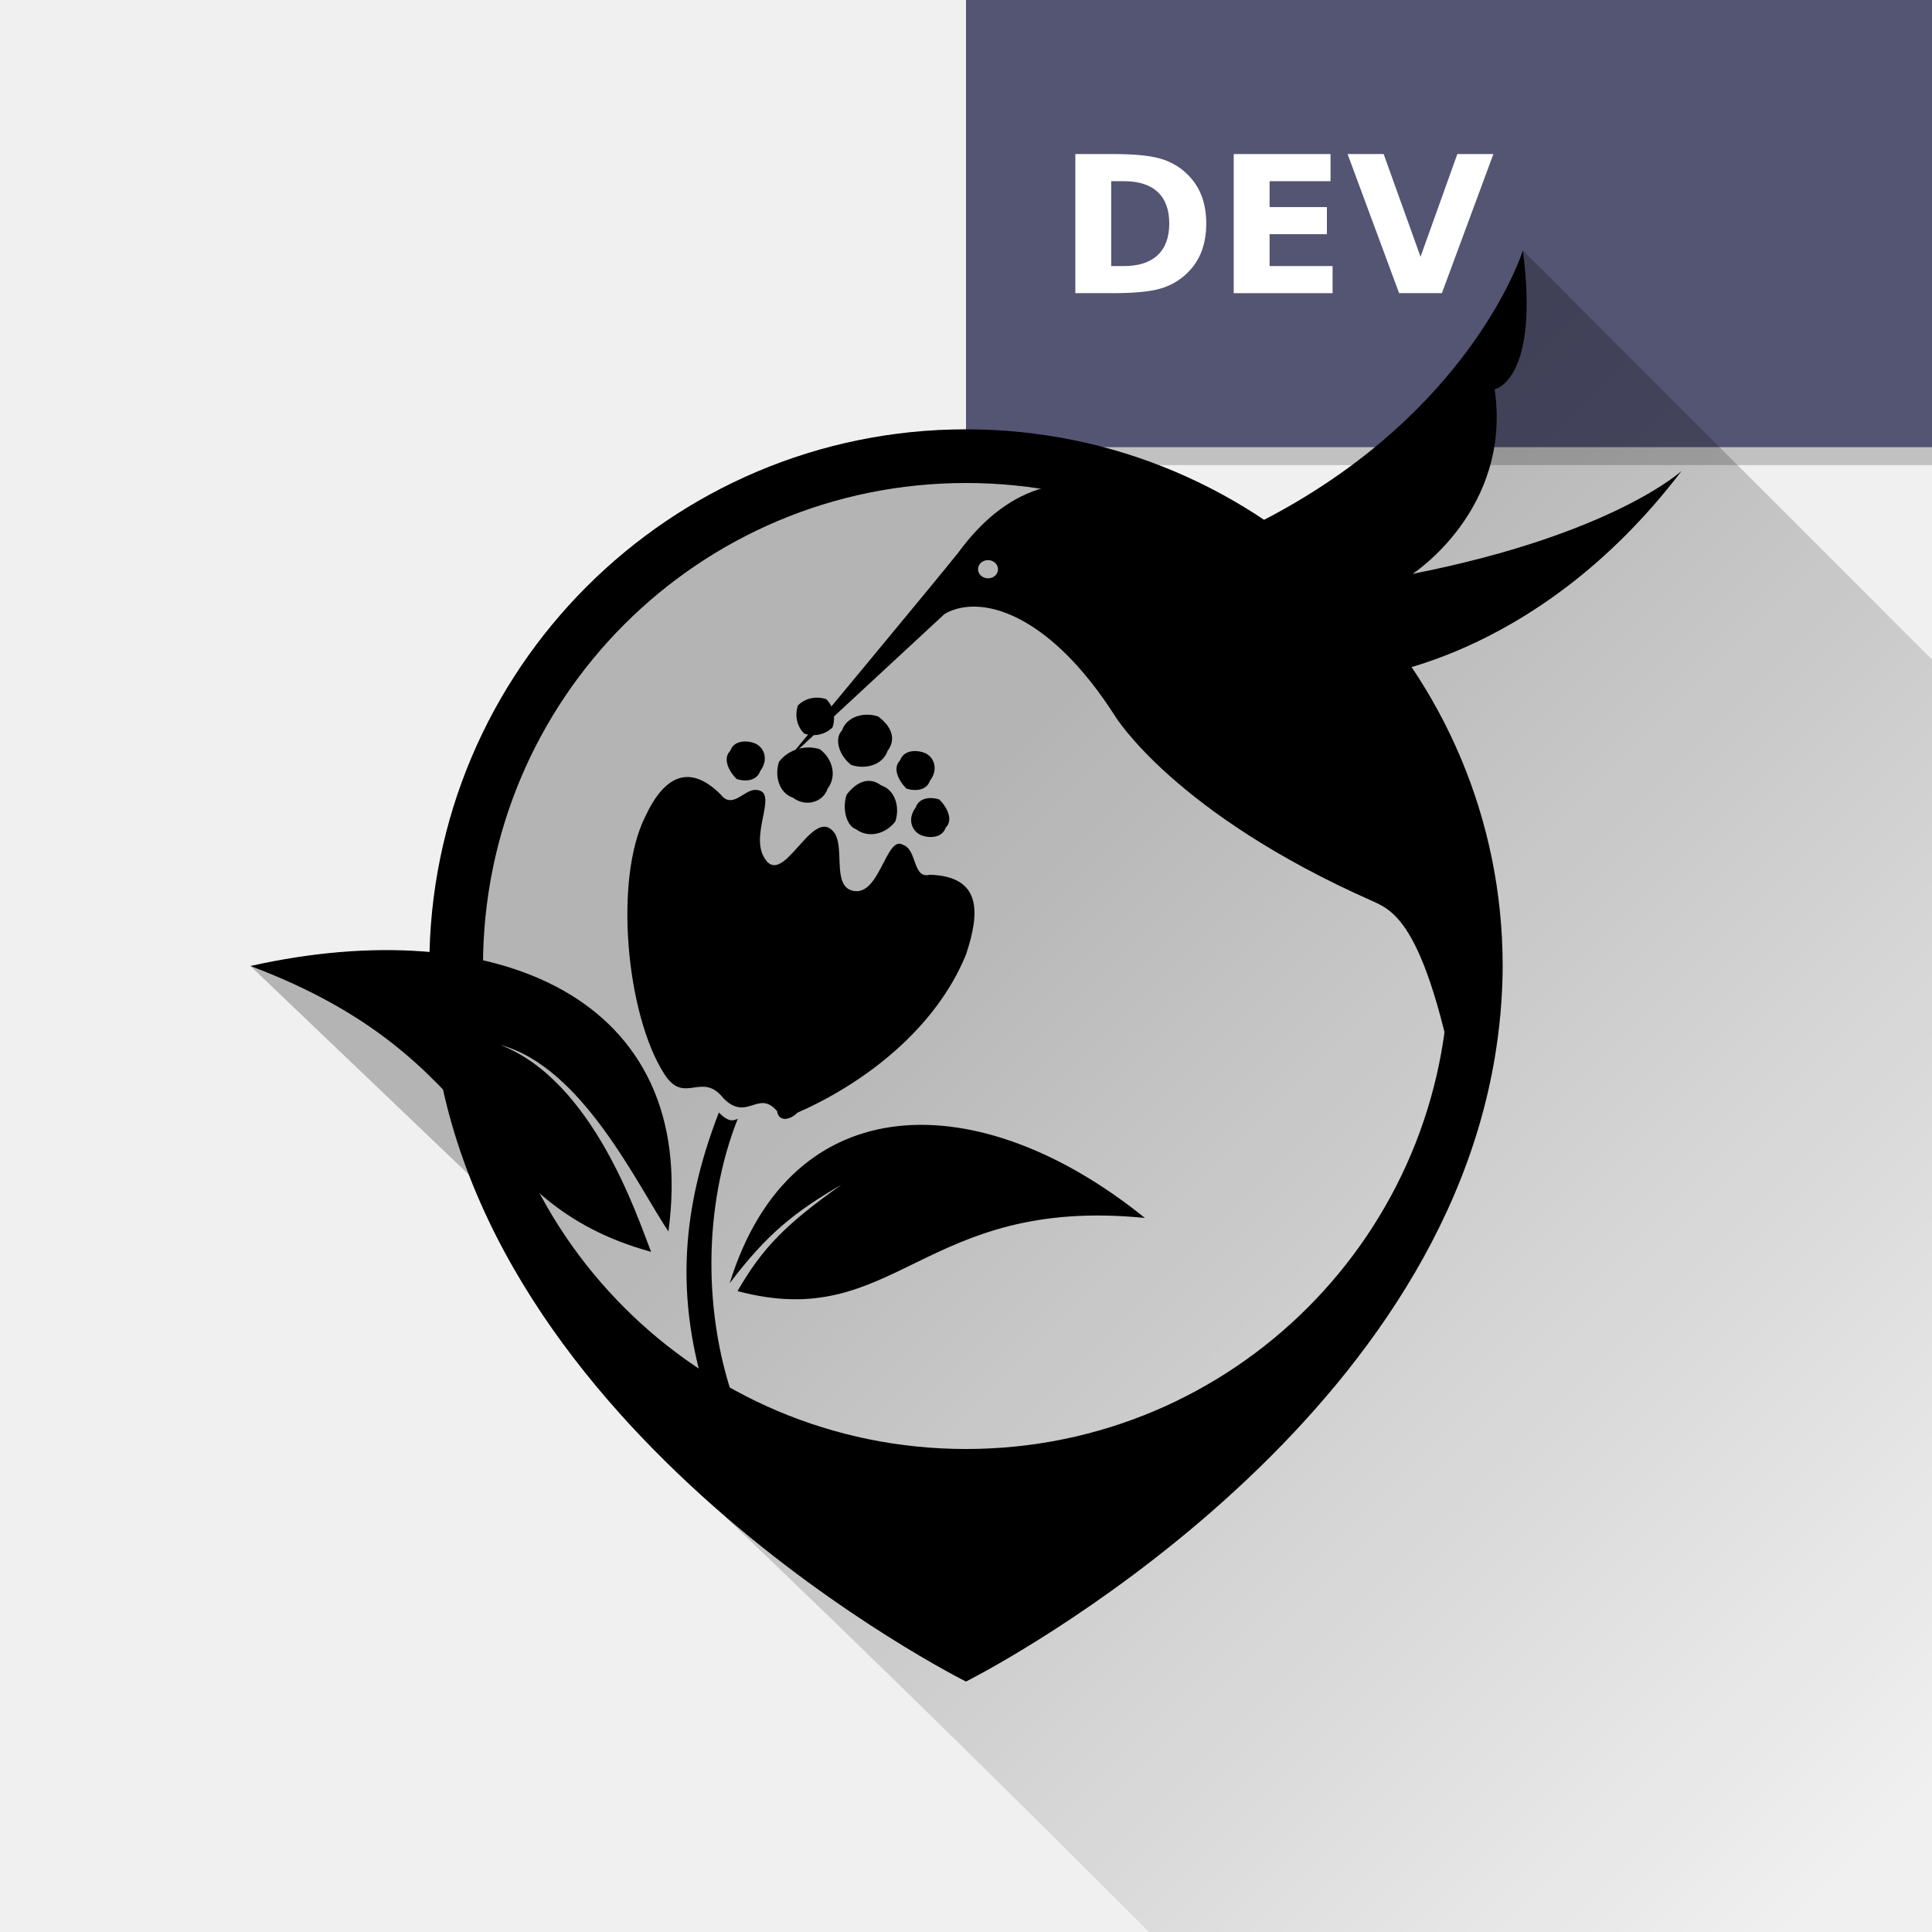
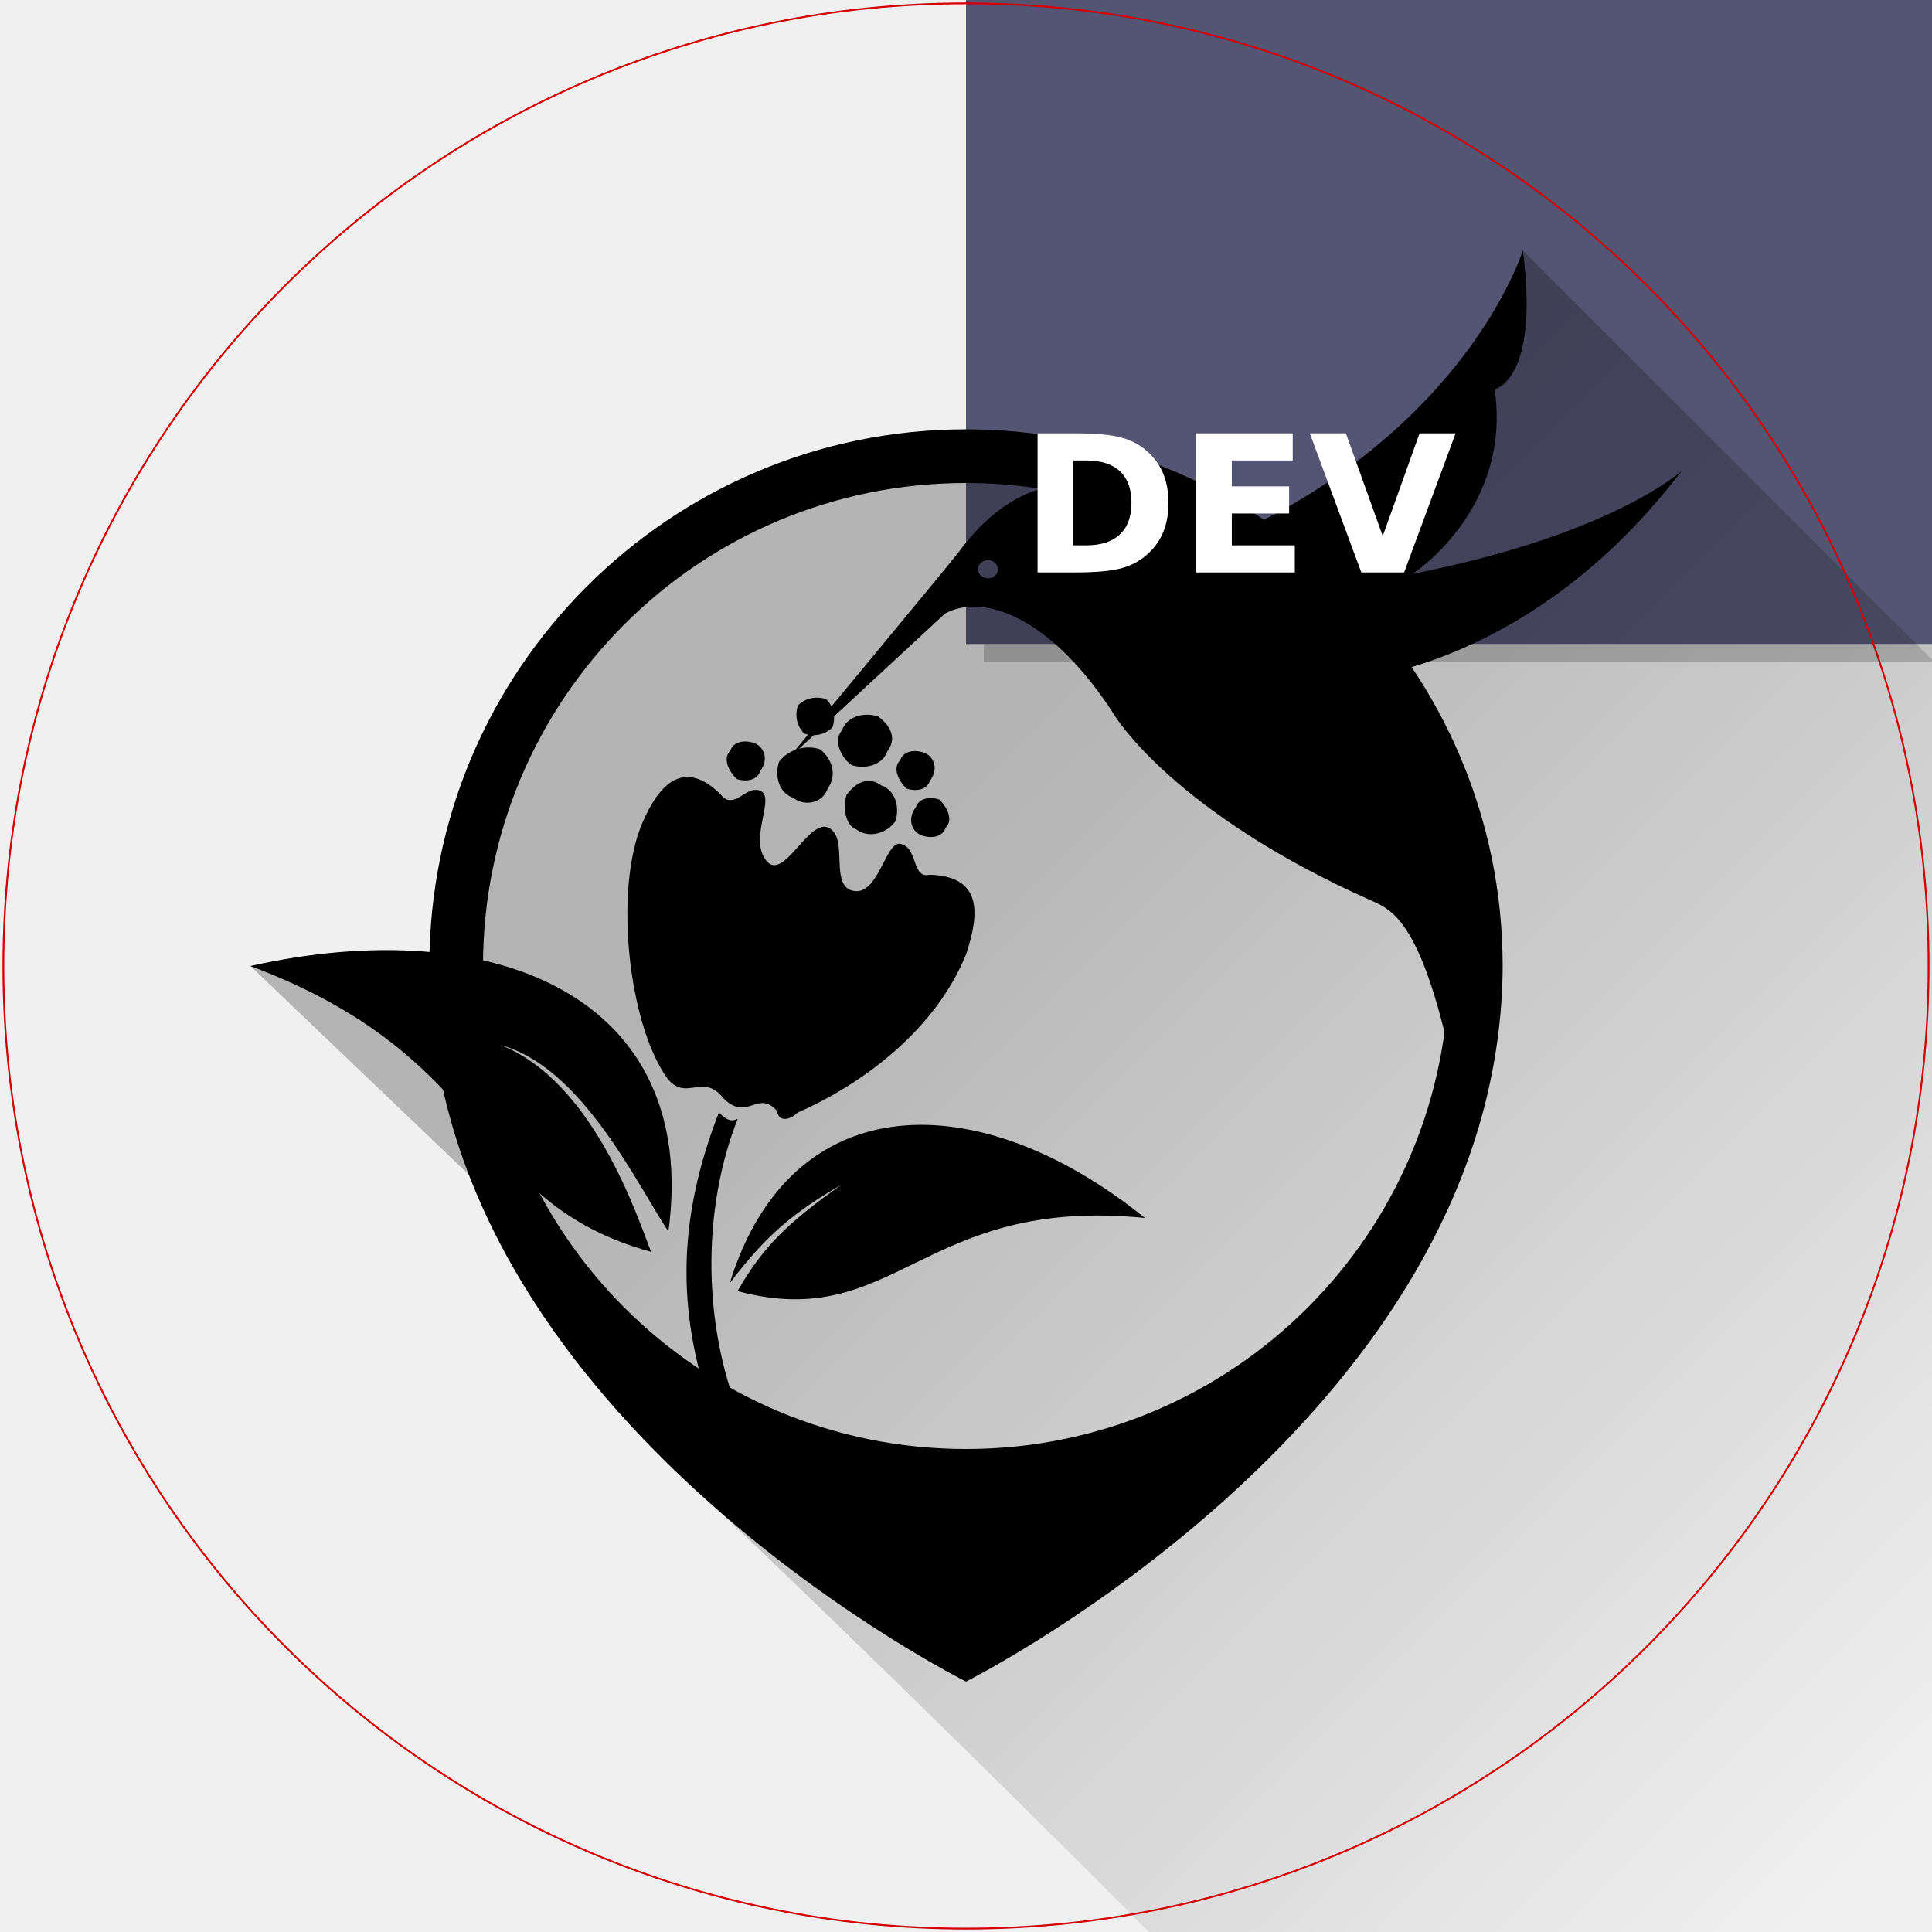
<svg xmlns="http://www.w3.org/2000/svg" xmlns:xlink="http://www.w3.org/1999/xlink" id="svg6" y="0px" x="0px" xml:space="preserve" version="1.1" viewBox="0 0 108 108" width="108" height="108">
  <defs id="defs10">
    <linearGradient id="linearGradient847">
      <stop id="stop843" offset="0" style="stop-color:#000000;stop-opacity:0.251" />
      <stop id="stop845" offset="1" style="stop-color:#000000;stop-opacity:0" />
    </linearGradient>
    <linearGradient gradientUnits="userSpaceOnUse" y2="98" x2="110" y1="43" x1="55" id="linearGradient849" xlink:href="#linearGradient847" />
  </defs>
-   <path id="banner_shadow" d="m 55,26 v -1 h 53 v 1 z" style="fill:#000000;fill-opacity:0.196" />
-   <path id="banner" d="M 54,25 V 0 h 54 v 25 z" style="fill:#545473" />
-   <g id="dev">
-     <path id="d" d="m 62.117,10.128 v 4.745 h 0.719 q 1.229,0 1.875,-0.609 0.651,-0.609 0.651,-1.771 0,-1.156 -0.646,-1.76 -0.646,-0.604 -1.88,-0.604 z M 60.112,8.612 h 2.115 q 1.771,0 2.635,0.255 0.87,0.25 1.49,0.854 0.547,0.526 0.812,1.214 0.266,0.688 0.266,1.557 0,0.88 -0.266,1.573 -0.266,0.688 -0.812,1.214 -0.625,0.604 -1.5,0.859 -0.875,0.25 -2.625,0.25 H 60.112 Z" style="fill:#ffffff" />
-     <path id="e" d="m 68.966,8.612 h 5.411 v 1.516 h -3.406 v 1.448 h 3.203 v 1.516 h -3.203 v 1.781 h 3.521 v 1.516 h -5.526 z" style="fill:#ffffff" />
-     <path id="v" d="m 75.331,8.612 h 2.016 l 2.062,5.74 2.057,-5.74 h 2.016 l -2.88,7.776 h -2.391 z" style="fill:#ffffff" />
-   </g>
+   <path id="banner" d="M 54,36 C 72,36 90,36 108,36 108,24 108,12 108,0 90,0 72,0 54,0 c 0,12 0,24 0,36 z" style="fill:#545473;stroke-width:1" />
  <path id="drop_shadow" d="m 85.139,14.01 c 0,0 -2.8,8.986 -14.484,15.051 -4.765,-3.188 -10.49,-5.051 -16.645,-5.051 -16.29,0 -29.566,13.031 -29.98,29.223 -3.065,-0.276 -6.469,-0.017 -10.02,0.777 L 26.254,65.707 c 0.031,0.079 0.061,0.159 0.092,0.238 l 0.092,0.236 c 2.245,5.566 5.819,10.397 9.668,14.396 37.682,35.597 65.641,66.91 97.846,97.834 L 183.158,112.029 85.138,14.01 Z" style="color:#000000;opacity:1;solid-color:#000000;solid-opacity:1;fill:url(#linearGradient849);fill-opacity:1" />
  <g id="g891">
    <path id="poi" d="m 54,24 c -16.551,0 -30,13.449 -30,30 0,0.598 0.022,1.192 0.057,1.781 0.023,0.426 0.056,0.848 0.096,1.268 0.001,0.014 0.004,0.027 0.006,0.041 C 26.371,80.227 54,94 54,94 c 0,0 25.184,-12.607 29.391,-33.959 0.13,-0.658 0.242,-1.323 0.33,-1.998 0.063,-0.466 0.117,-0.935 0.158,-1.408 0.018,-0.206 0.033,-0.412 0.047,-0.619 C 83.97,55.349 84,54.678 84,54 c 0,-16.551 -13.449,-30 -30,-30 z m 0,3 c 14.929,0 27,12.071 27,27 0,14.929 -12.071,27 -27,27 -14.929,0 -27,-12.071 -27,-27 0,-14.929 12.071,-27 27,-27 z" style="fill:#000000" />
    <path id="hummingbird" d="m 94,26.327 c 0,0 -3.859,3.552 -15.035,5.752 0,0 5.565,-3.596 4.587,-10.317 0,0 2.522,-0.491 1.577,-7.762 0,0 -3.276,10.615 -17.691,16.557 0,0 -7.714,-8.184 -13.932,0.419 -0.012,0.013 -0.026,0.022 -0.036,0.036 -0.585,0.763 -9.469,11.463 -9.469,11.463 l 0.094,-0.086 0.051,-0.048 8.635,-8 c 0.007,-0.006 1.649,-1.212 4.531,0.444 1.469,0.851 3.215,2.419 5.035,5.266 0,0 3.305,5.413 14.328,10.3 1.325,0.587 3.326,1.403 5.326,13.648 0,0 2.486,-17 -6.076,-26.084 -0.002,6.34e-4 9.777,-0.695 18.076,-11.588 z m -38.721,6.001 c -0.307,0.022 -0.578,-0.187 -0.604,-0.468 -0.026,-0.28 0.201,-0.525 0.508,-0.547 0.307,-0.022 0.578,0.187 0.604,0.468 0.026,0.28 -0.201,0.525 -0.508,0.547 z" style="fill:#000000" />
    <g id="flower">
      <path id="path5220-3" d="m 14,54 c 13.795,5.181 12.203,13.165 22.396,15.979 -0.789,-2.015 -3.241,-9.546 -8.425,-11.566 4.57,1.231 7.639,7.801 9.394,10.429 C 39.138,55.711 27.628,50.951 14,54 Z" style="fill:#000000" />
      <path id="path5222" d="m 64,68.084 c -12.481,-1.24 -13.896,6.463 -22.771,4.089 1.409,-2.45 2.729,-3.761 5.808,-5.947 -2.551,1.485 -4.135,2.709 -6.247,5.508 C 44.231,60.62 54.779,60.632 64,68.084 Z" style="fill:#000000" />
      <path id="path5224" d="m 51.979,48.897 c -0.967,0.262 -0.702,-1.402 -1.492,-1.665 -0.966,-0.614 -1.322,3.063 -2.904,2.536 -1.054,-0.351 -0.349,-2.452 -0.963,-3.24 -1.229,-1.577 -2.905,3.411 -3.957,1.309 -0.702,-1.402 0.971,-3.763 -0.523,-3.678 -0.615,0.087 -1.232,1.049 -1.846,0.261 -1.756,-1.753 -3.163,-1.054 -4.221,1.221 -1.762,3.5 -1.068,11.03 1.038,14.359 1.141,1.84 2.11,-0.173 3.339,1.405 1.317,1.315 1.934,-0.523 2.988,0.704 0.087,0.613 0.703,0.526 1.143,0.089 3.782,-1.659 7.741,-4.719 9.416,-8.832 0.794,-2.363 0.884,-4.376 -2.017,-4.467 z" style="fill:#000000" />
      <path id="path5226" d="m 45.834,41.886 c 0.703,0.526 0.965,1.489 0.437,2.189 -0.265,0.788 -1.232,1.049 -1.934,0.523 -0.791,-0.264 -1.053,-1.227 -0.789,-2.015 0.528,-0.7 1.495,-0.961 2.286,-0.698 z" style="fill:#000000" />
      <path id="path5228" d="m 49.26,43.904 c 0.791,0.264 1.053,1.227 0.789,2.015 -0.528,0.7 -1.495,0.961 -2.198,0.435 -0.527,-0.176 -0.79,-1.139 -0.525,-1.927 0.528,-0.7 1.232,-1.049 1.934,-0.523 z" style="fill:#000000" />
      <path id="path5230" d="m 49.089,40.051 c 0.703,0.526 1.053,1.227 0.525,1.927 -0.265,0.788 -1.232,1.049 -2.023,0.786 -0.703,-0.526 -0.965,-1.489 -0.525,-1.927 0.265,-0.788 1.232,-1.049 2.023,-0.786 z" style="fill:#000000" />
      <path id="path5232" d="m 51.636,42.068 c 0.527,0.176 0.878,0.876 0.35,1.576 -0.176,0.525 -0.792,0.612 -1.319,0.436 -0.439,-0.438 -0.79,-1.139 -0.35,-1.576 0.176,-0.525 0.792,-0.612 1.319,-0.436 z" style="fill:#000000" />
      <path id="path5234" d="m 46.189,39.085 c 0.439,0.438 0.526,1.051 0.35,1.576 -0.44,0.437 -1.055,0.524 -1.583,0.348 -0.439,-0.438 -0.526,-1.051 -0.35,-1.576 0.44,-0.437 1.055,-0.524 1.583,-0.348 z" style="fill:#000000" />
      <path id="path5236" d="m 42.143,41.532 c 0.527,0.176 0.878,0.876 0.35,1.576 -0.176,0.525 -0.792,0.612 -1.319,0.436 -0.439,-0.438 -0.79,-1.139 -0.35,-1.576 0.176,-0.525 0.792,-0.612 1.319,-0.436 z" style="fill:#000000" />
      <path id="path5238" d="m 52.512,44.695 c 0.439,0.438 0.79,1.139 0.35,1.576 -0.176,0.525 -0.792,0.612 -1.319,0.436 -0.527,-0.176 -0.878,-0.876 -0.35,-1.576 0.176,-0.525 0.792,-0.612 1.319,-0.436 z" style="fill:#000000" />
      <path id="path5240" d="m 40.185,62.191 c -2.204,5.688 -2.474,10.853 -0.371,16.809 l 1.319,-0.436 C 39.293,73.571 39.3,67.443 41.24,62.542 c -0.352,0.175 -0.615,0.087 -1.054,-0.351 z" style="fill:#000000" />
    </g>
  </g>
+   <circle style="fill:none;stroke:#d40000;stroke-width:0.1;stroke-linecap:round;stroke-opacity:1;paint-order:stroke fill markers;stroke-dasharray:none" id="path389" cx="54" cy="54" r="53.811" />
+   <path id="banner_shadow" d="m 55,37 v -1 h 53 v 1 z" style="fill:#000000;fill-opacity:0.196" />
+   <path id="d" d="m 60.005,25.74 v 4.745 h 0.719 q 1.229,0 1.875,-0.609 0.651,-0.609 0.651,-1.771 0,-1.156 -0.646,-1.76 -0.646,-0.604 -1.88,-0.604 z m -2.005,-1.516 h 2.115 q 1.771,0 2.635,0.255 0.87,0.25 1.49,0.854 0.547,0.526 0.812,1.214 0.266,0.688 0.266,1.557 0,0.88 -0.266,1.573 -0.266,0.688 -0.812,1.214 -0.625,0.604 -1.5,0.859 -0.875,0.25 -2.625,0.25 h -2.115 z" style="fill:#ffffff" />
+   <path id="e" d="m 66.854,24.224 h 5.411 v 1.516 h -3.406 V 27.188 h 3.203 v 1.516 h -3.203 v 1.781 h 3.521 V 32 h -5.526 z" style="fill:#ffffff" />
+   <path id="v" d="m 73.219,24.224 h 2.016 l 2.062,5.74 2.057,-5.74 H 81.37 L 78.49,32 h -2.391 z" style="fill:#ffffff" />
</svg>
